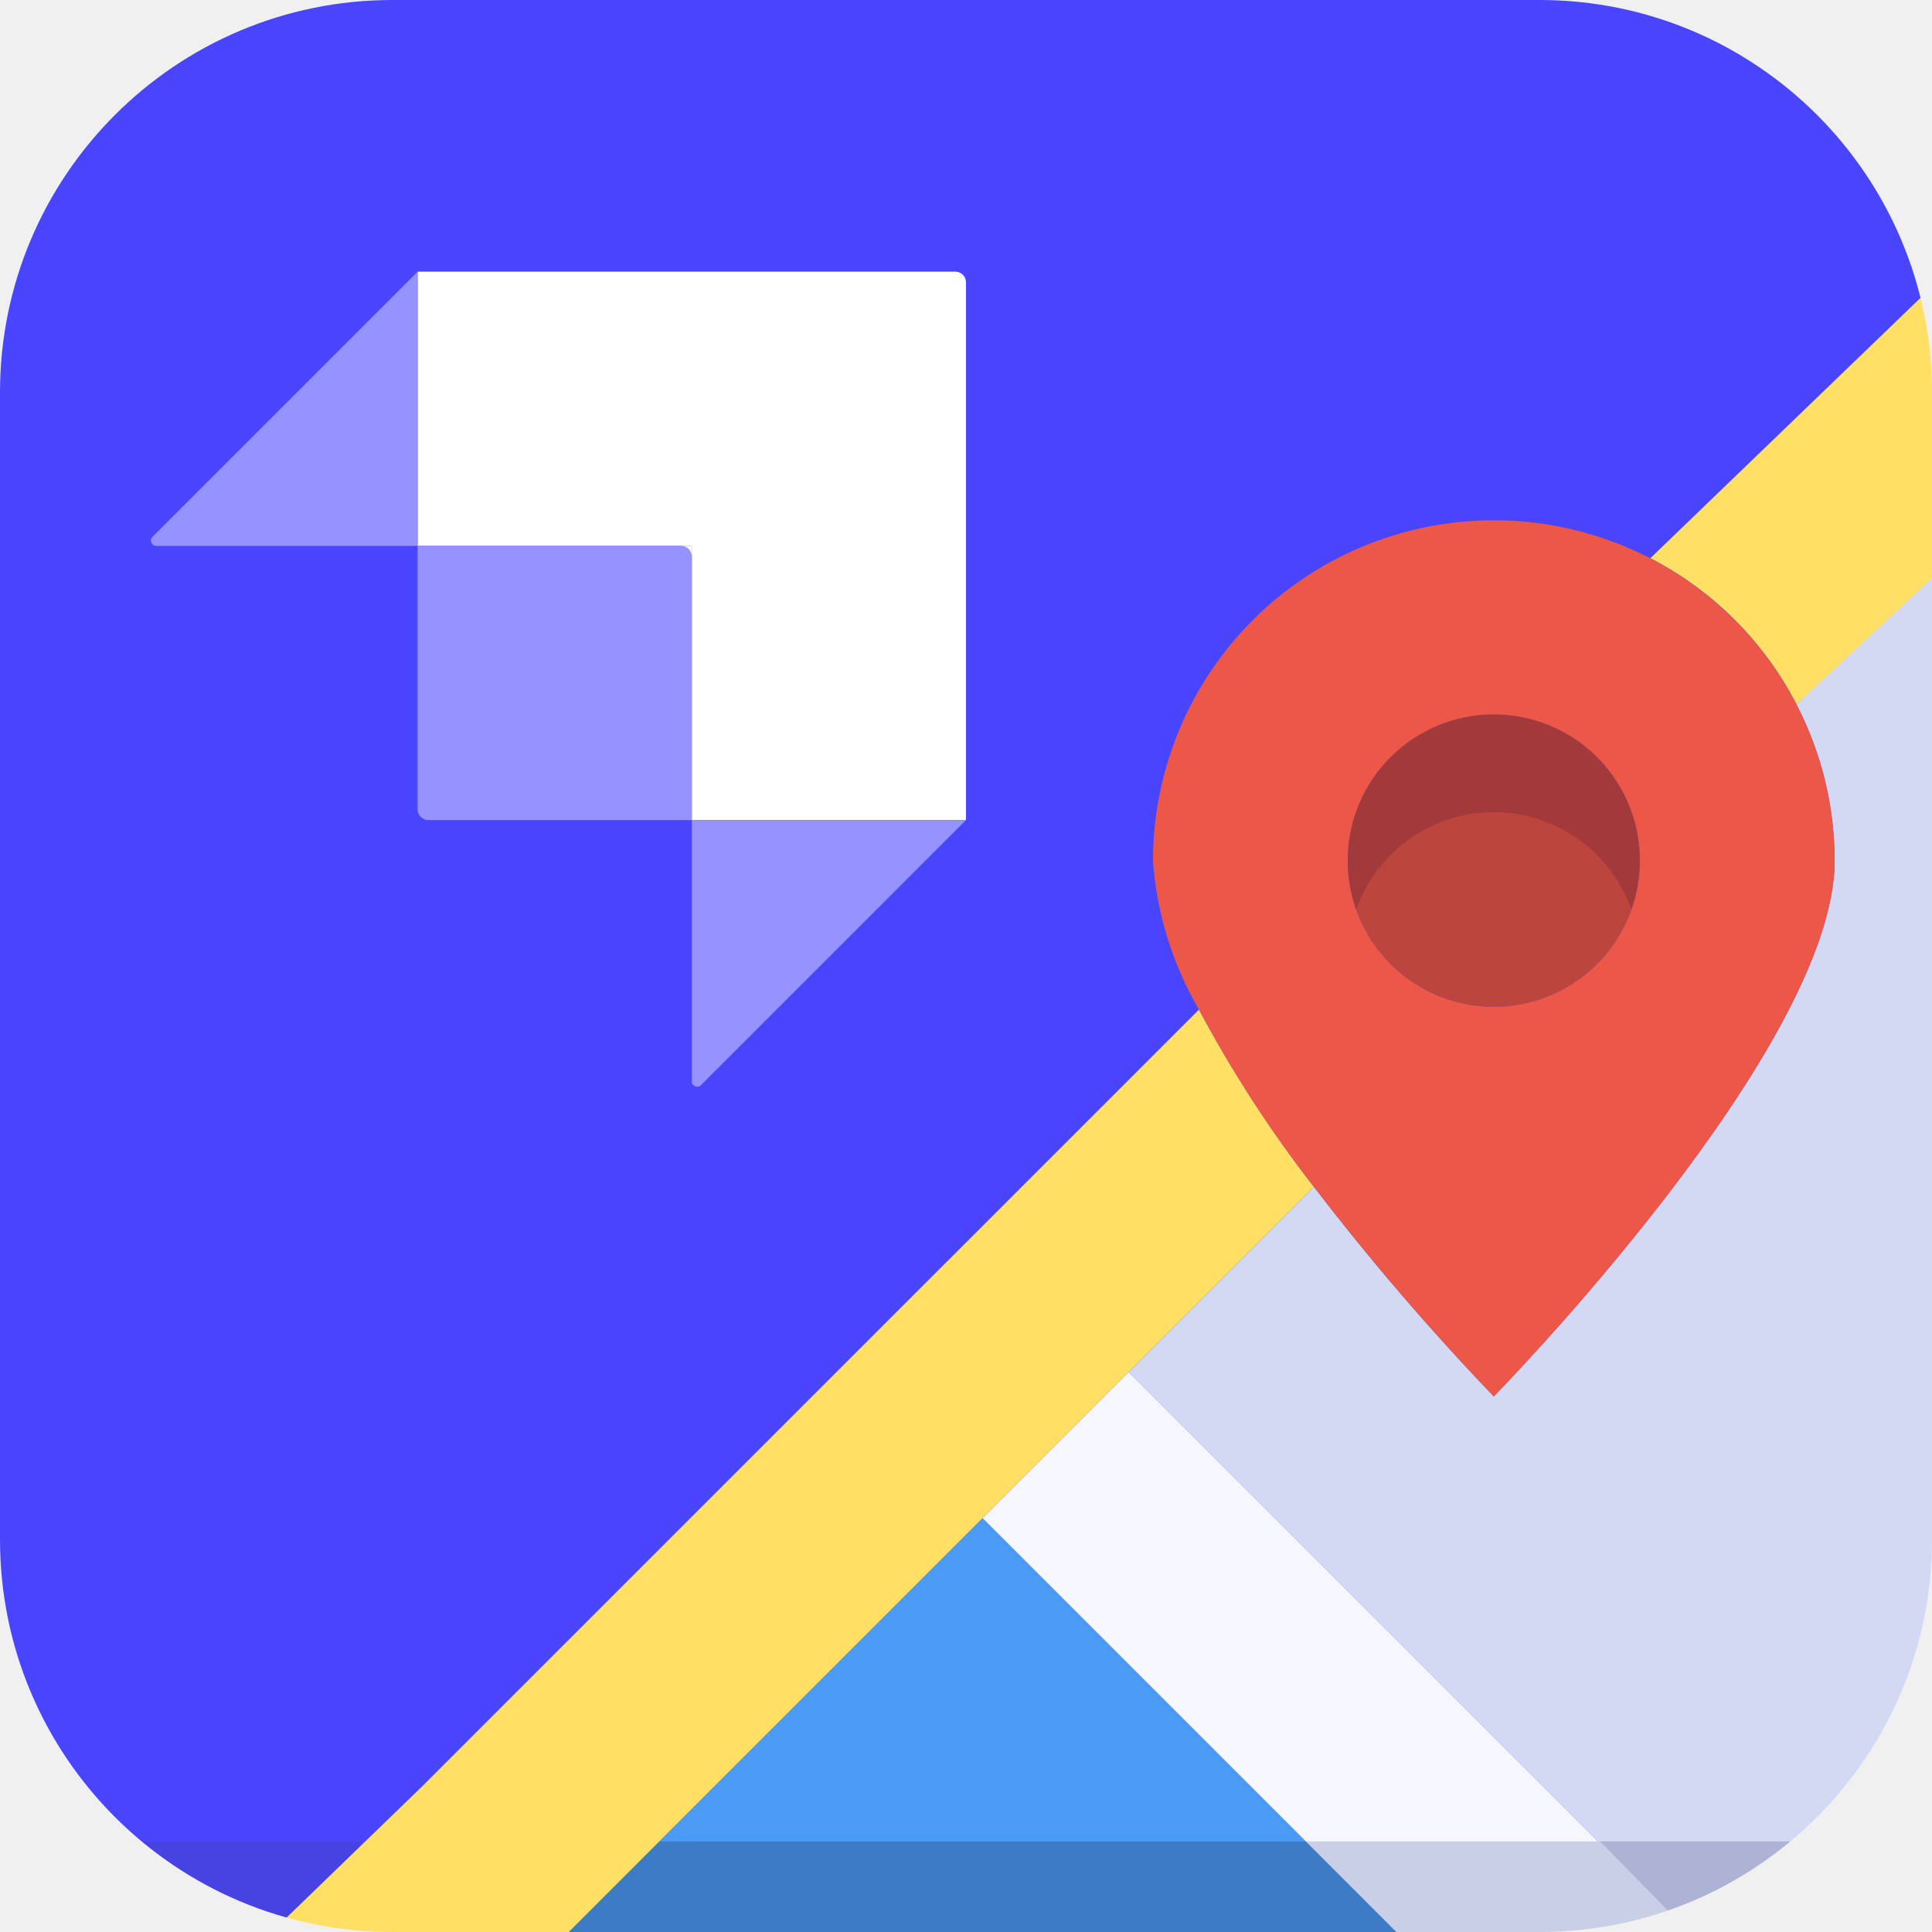
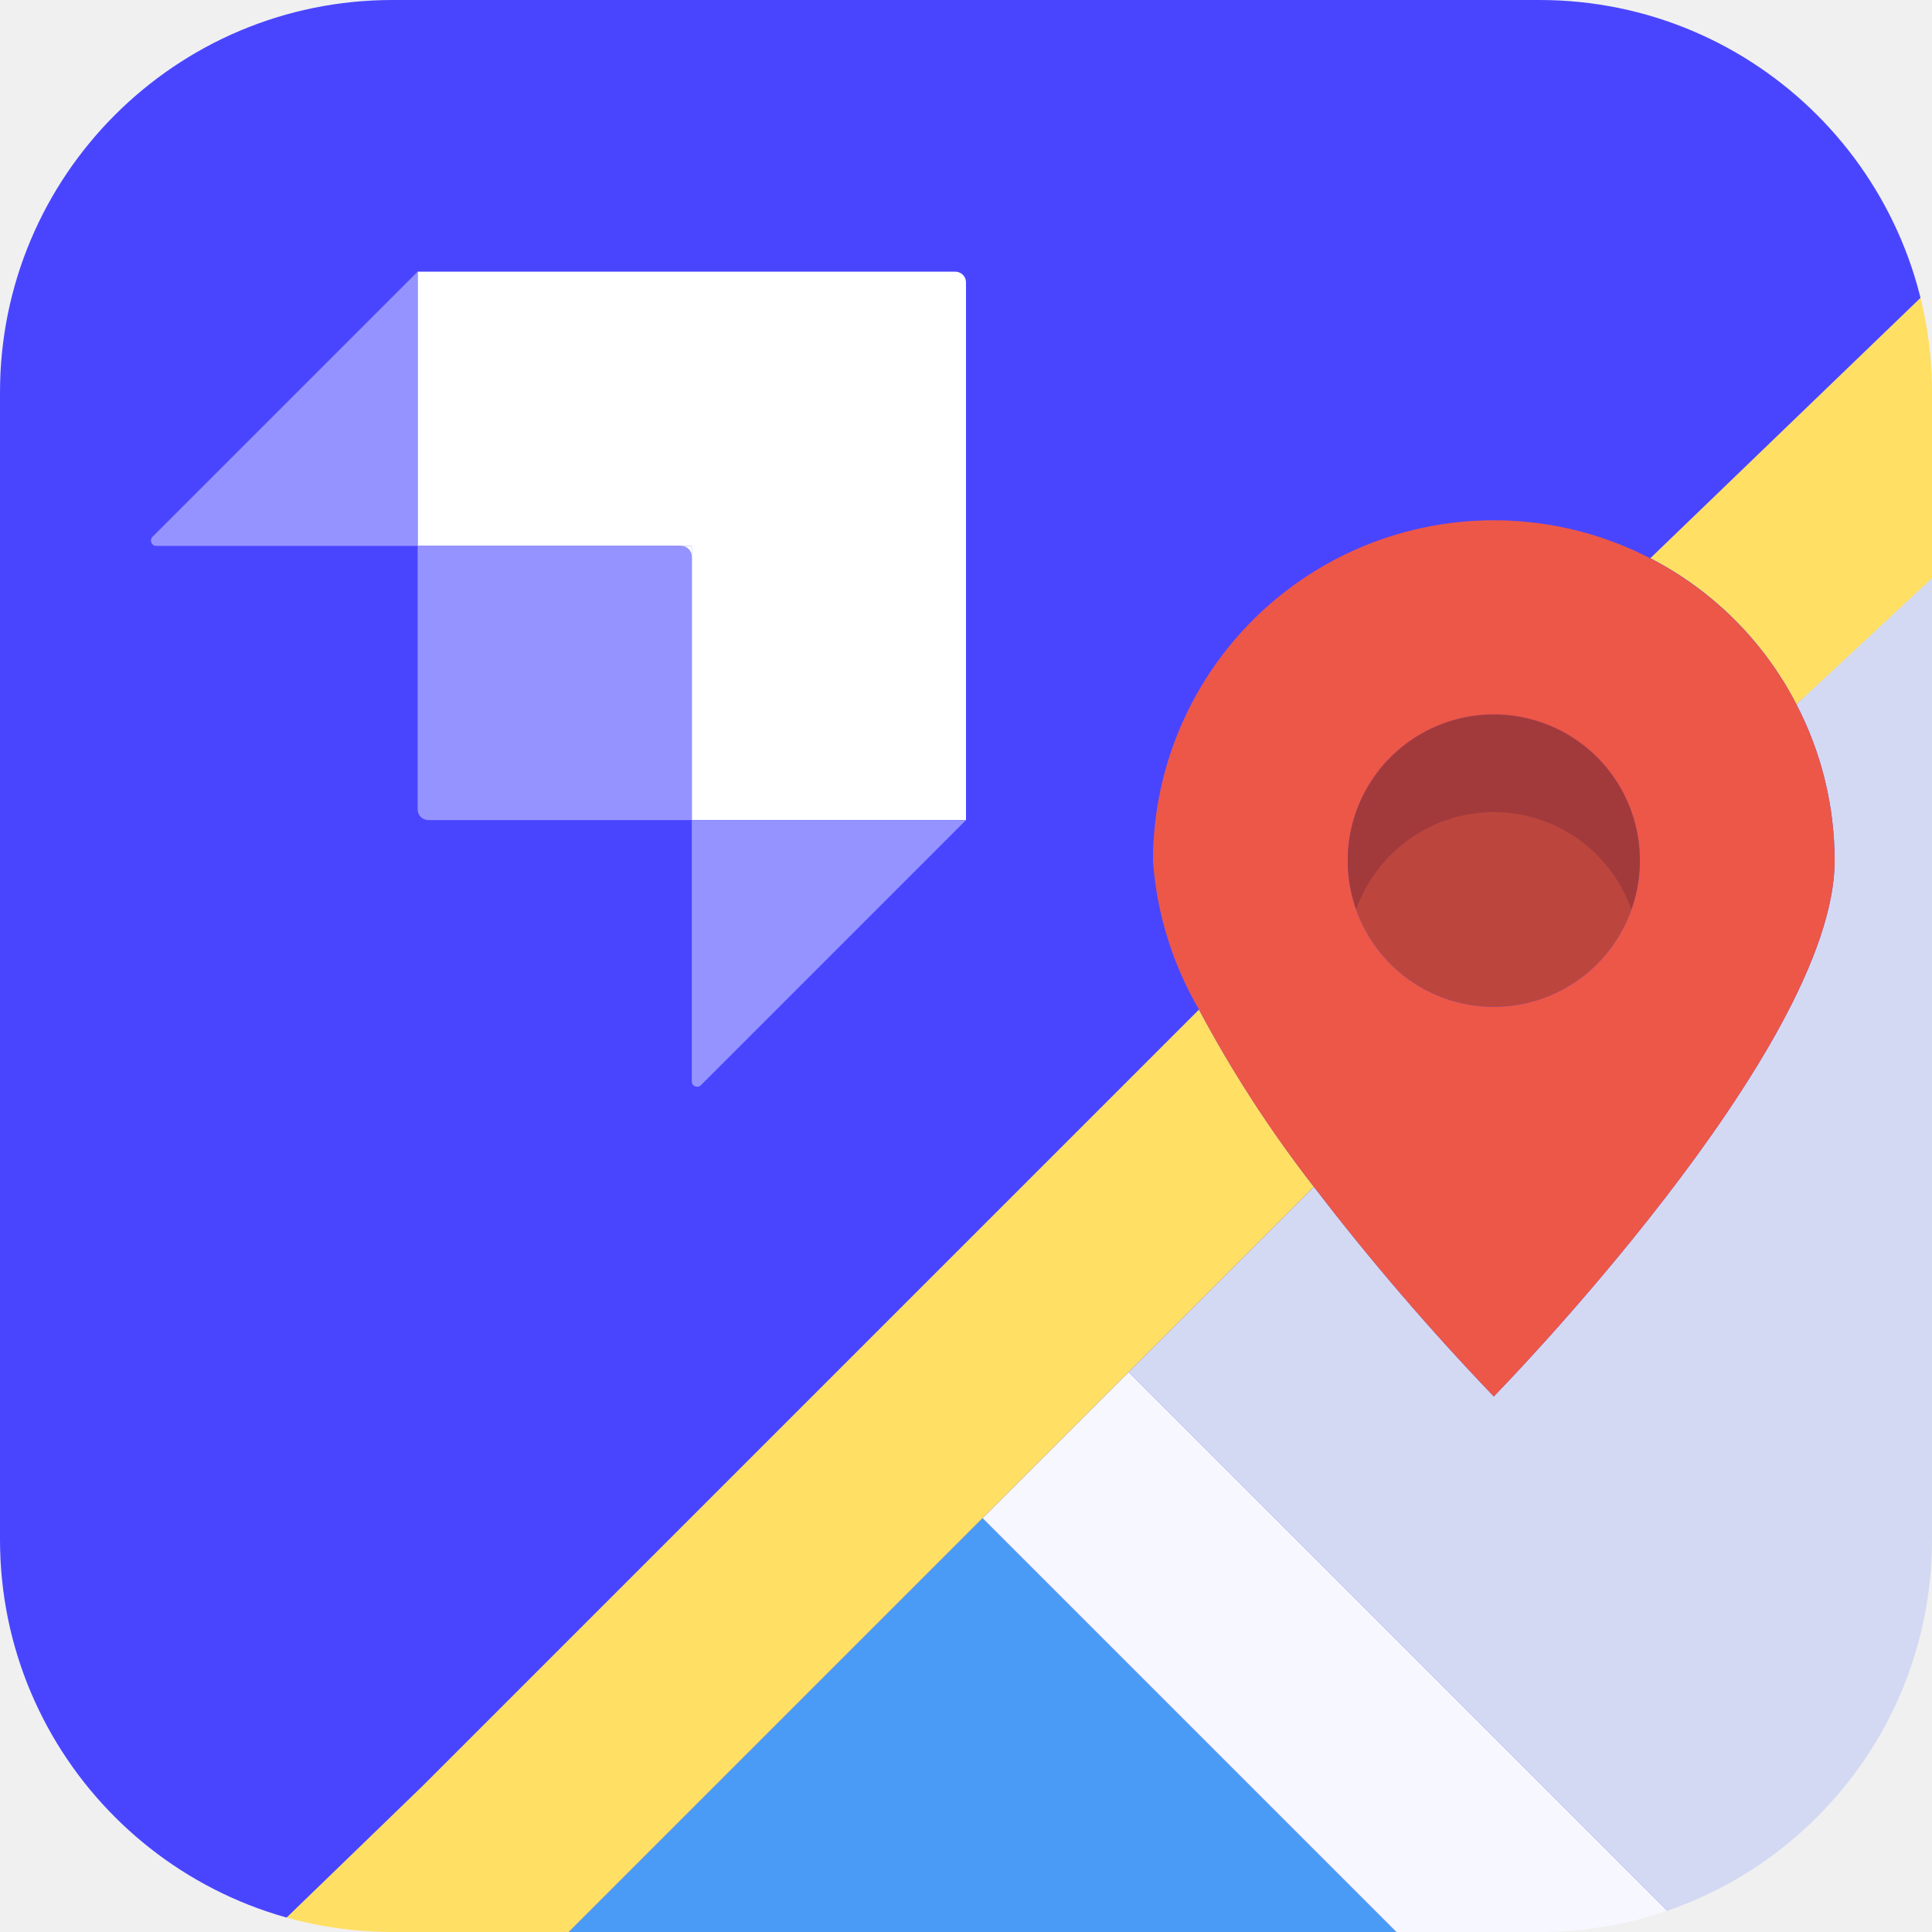
<svg xmlns="http://www.w3.org/2000/svg" width="120" height="120" viewBox="0 0 120 120" fill="none">
  <g clip-path="url(#clip0_3694_36170)">
    <mask id="mask0_3694_36170" style="mask-type:luminance" maskUnits="userSpaceOnUse" x="0" y="0" width="120" height="120">
      <path d="M95.625 0H24.375C10.913 0 0 10.913 0 24.375V95.625C0 109.087 10.913 120 24.375 120H95.625C109.087 120 120 109.087 120 95.625V24.375C120 10.913 109.087 0 95.625 0Z" fill="white" />
    </mask>
    <g mask="url(#mask0_3694_36170)">
      <path d="M120 0H0V120H120V0Z" fill="#4945FF" />
      <path fill-rule="evenodd" clip-rule="evenodd" d="M59.339 16.875H25.939V33.906H42.969V50.936H60V17.536C60 17.171 59.704 16.875 59.339 16.875Z" fill="white" />
      <path d="M42.969 33.906H42.308V34.567H42.969V33.906Z" fill="white" />
      <path d="M25.939 33.906H42.308C42.673 33.906 42.969 34.202 42.969 34.567V50.936H26.6C26.235 50.936 25.939 50.64 25.939 50.275V33.906Z" fill="#9593FF" />
      <path d="M42.969 50.936H60L43.534 67.403C43.325 67.611 42.969 67.463 42.969 67.169V50.936Z" fill="#9593FF" />
      <path d="M25.939 33.906H9.706C9.412 33.906 9.264 33.55 9.473 33.341L25.939 16.875V33.906Z" fill="#9593FF" />
-       <path d="M22.5 114.375H0V120H22.5V114.375Z" fill="#4743E3" />
      <path d="M92.782 62.54C97.793 62.54 101.855 58.478 101.855 53.468C101.855 48.457 97.793 44.395 92.782 44.395C87.771 44.395 83.71 48.457 83.71 53.468C83.71 58.478 87.771 62.54 92.782 62.54Z" fill="#BC463D" />
      <path d="M86.734 120H35.323L61.028 94.294L86.734 120Z" fill="#4A9BF6" />
      <path d="M120 35.323V110.927C120 113.334 119.044 115.641 117.343 117.343C115.641 119.044 113.333 120 110.927 120H104.879L70.101 85.222L81.608 73.715C85.09 78.257 88.821 82.603 92.782 86.734C92.782 86.734 113.951 65.156 113.951 53.468C113.953 50.083 113.139 46.748 111.577 43.745L120 35.323Z" fill="#D3D9F2" />
      <path d="M129.375 27.188L111.578 43.745C109.572 39.85 106.4 36.678 102.505 34.672L120 17.812L129.375 27.188Z" fill="#FFDF64" />
      <path d="M104.879 120H86.734L61.028 94.294L70.101 85.222L104.879 120Z" fill="#F7F7FF" />
-       <path d="M40.312 114.375L34.688 120H86.748L81.109 114.375H40.312Z" fill="#3B7CC4" />
      <path d="M81.608 73.715L70.101 85.222L61.028 94.294L35.323 120H26.25H16.875L26.25 110.927L74.471 62.707C76.531 66.573 78.918 70.256 81.608 73.715Z" fill="#FFDF64" />
      <path d="M111.577 43.745C113.139 46.748 113.953 50.083 113.951 53.468C113.951 65.156 92.782 86.734 92.782 86.734C88.821 82.603 85.09 78.257 81.608 73.715C78.918 70.256 76.53 66.573 74.471 62.707C72.825 59.885 71.848 56.725 71.613 53.468C71.617 48.727 73.212 44.124 76.143 40.398C79.074 36.671 83.171 34.037 87.778 32.916C92.385 31.795 97.234 32.253 101.549 34.217C105.865 36.18 109.396 39.536 111.577 43.745ZM101.855 53.468C101.855 51.673 101.323 49.919 100.326 48.427C99.329 46.935 97.912 45.773 96.254 45.086C94.596 44.399 92.772 44.219 91.012 44.569C89.252 44.92 87.636 45.784 86.367 47.052C85.098 48.321 84.234 49.938 83.884 51.698C83.534 53.458 83.713 55.282 84.4 56.94C85.087 58.597 86.25 60.014 87.742 61.011C89.234 62.008 90.988 62.54 92.782 62.54C95.188 62.54 97.496 61.584 99.197 59.883C100.899 58.182 101.855 55.874 101.855 53.468Z" fill="#ED5748" />
-       <path d="M110.927 114.375H99.375L104.879 120.001H110.927L120 120V114.375H110.927Z" fill="#AEB2D4" />
-       <path d="M81.123 114.375L86.734 120H104.879L99.375 114.375H81.123Z" fill="#CACFE8" />
      <path d="M92.782 50.444C94.657 50.446 96.484 51.028 98.014 52.111C99.544 53.194 100.701 54.725 101.325 56.492C101.815 55.123 101.968 53.656 101.772 52.215C101.576 50.774 101.036 49.402 100.199 48.213C99.361 47.024 98.25 46.054 96.96 45.385C95.669 44.716 94.236 44.366 92.782 44.366C91.328 44.366 89.895 44.716 88.605 45.385C87.314 46.054 86.203 47.024 85.365 48.213C84.528 49.402 83.989 50.774 83.792 52.215C83.596 53.656 83.749 55.123 84.239 56.492C84.864 54.725 86.02 53.194 87.55 52.111C89.08 51.028 90.908 50.446 92.782 50.444Z" fill="#91323C" fill-opacity="0.6" />
    </g>
  </g>
  <defs>
    <clipPath id="clip0_3694_36170">
      <rect width="120" height="120" fill="white" />
    </clipPath>
  </defs>
</svg>
